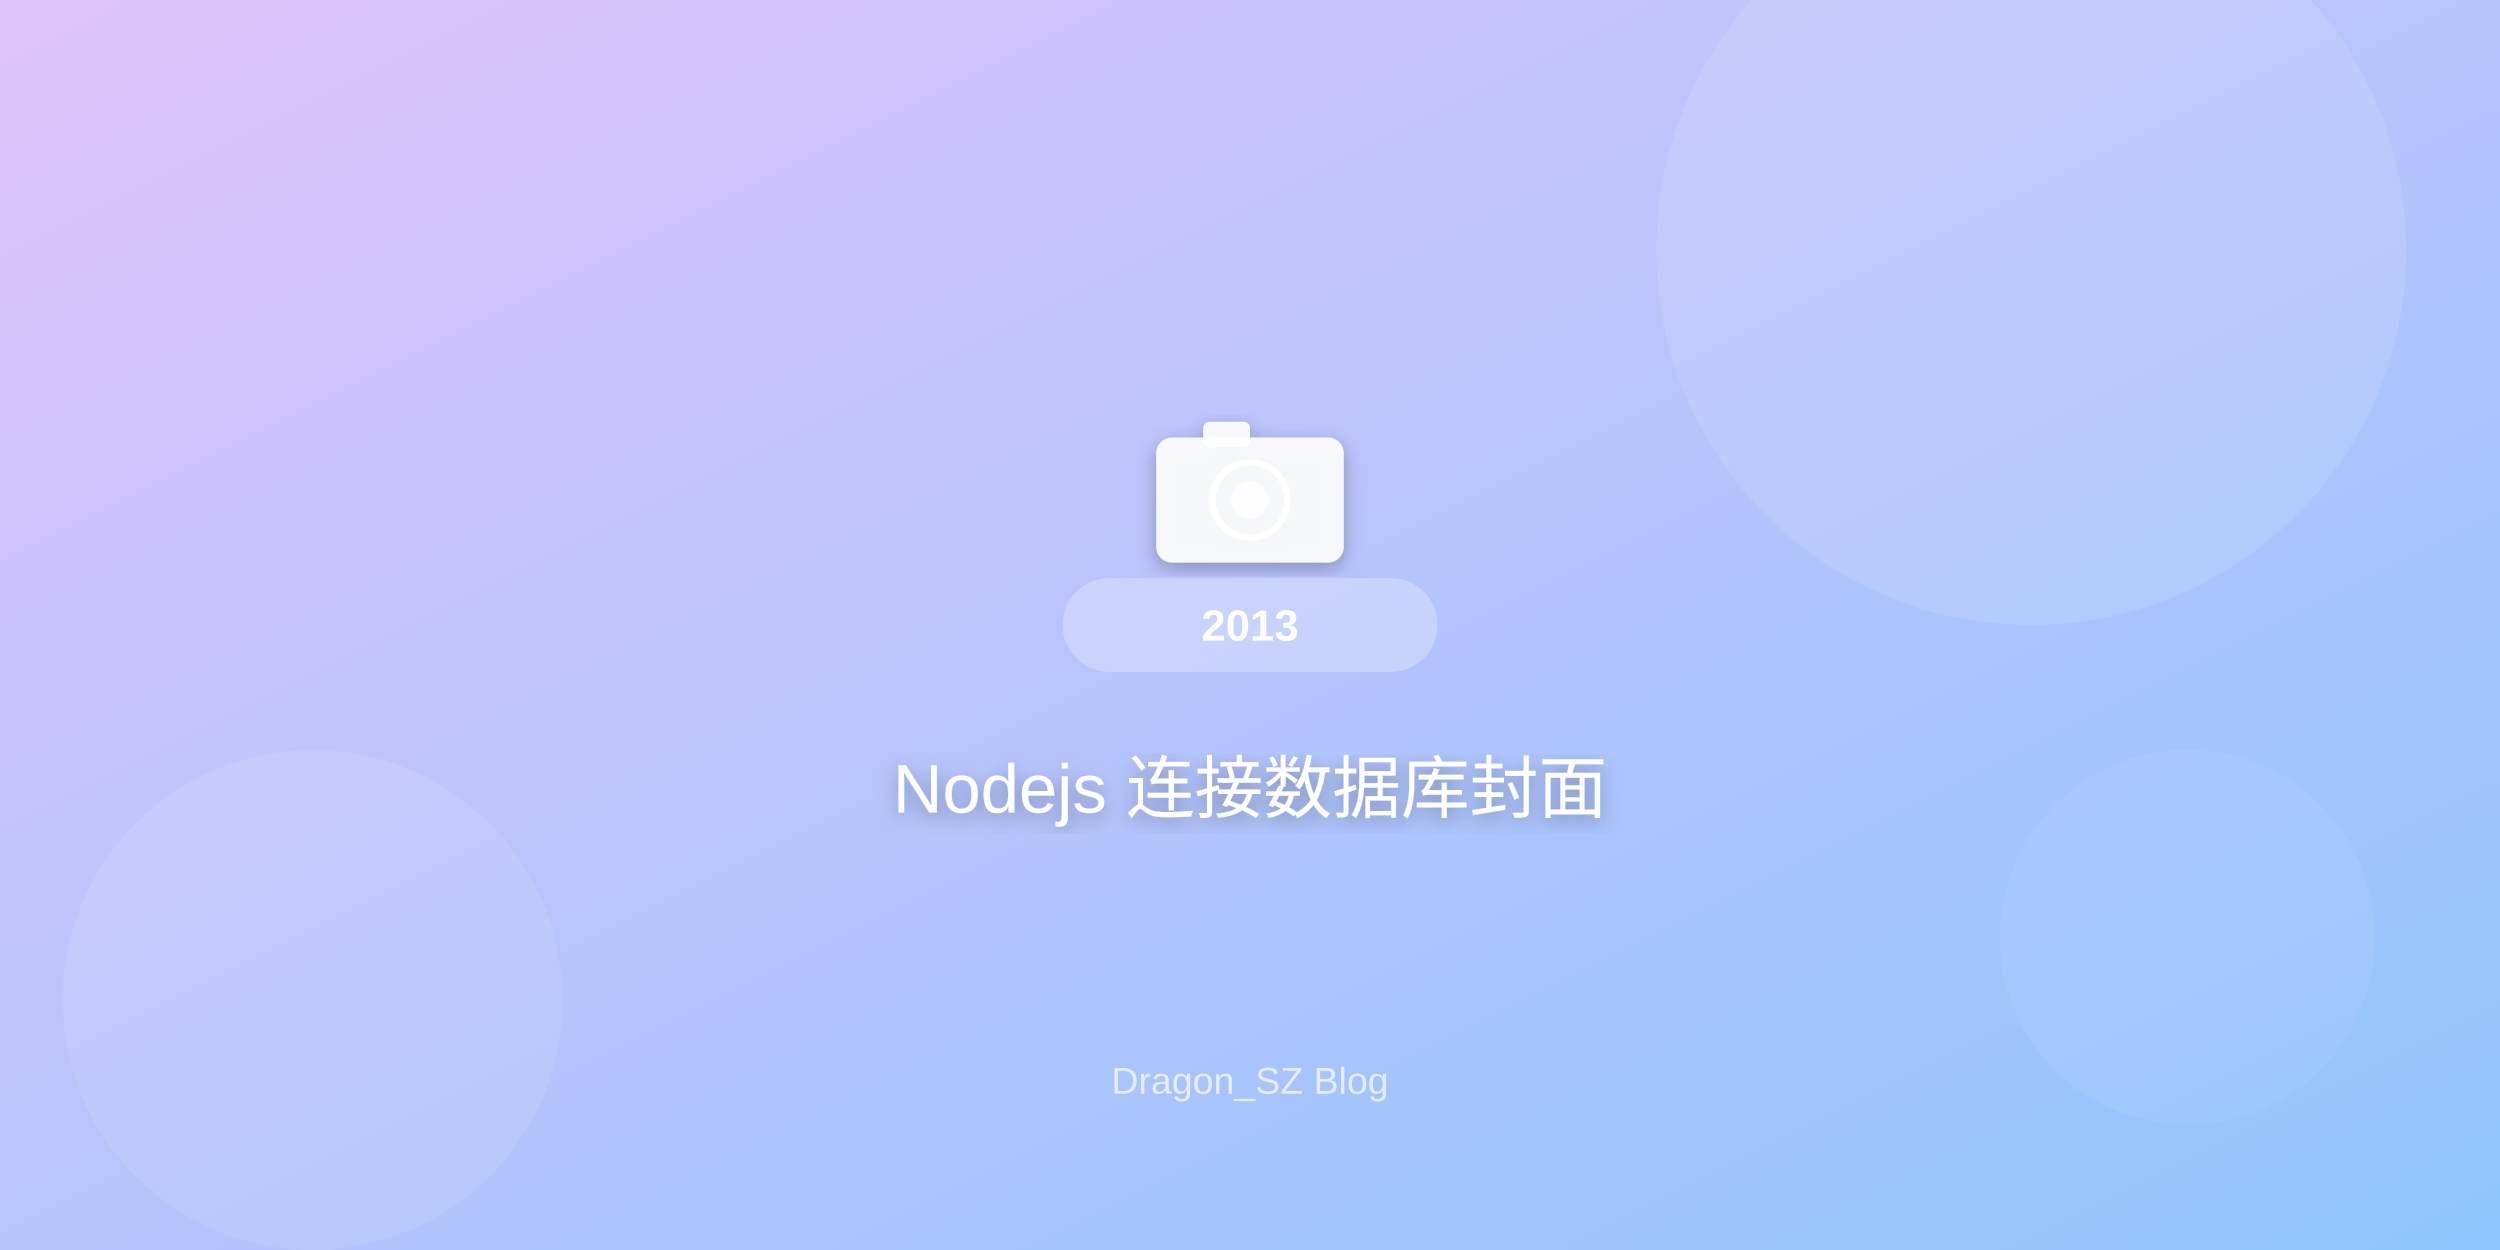
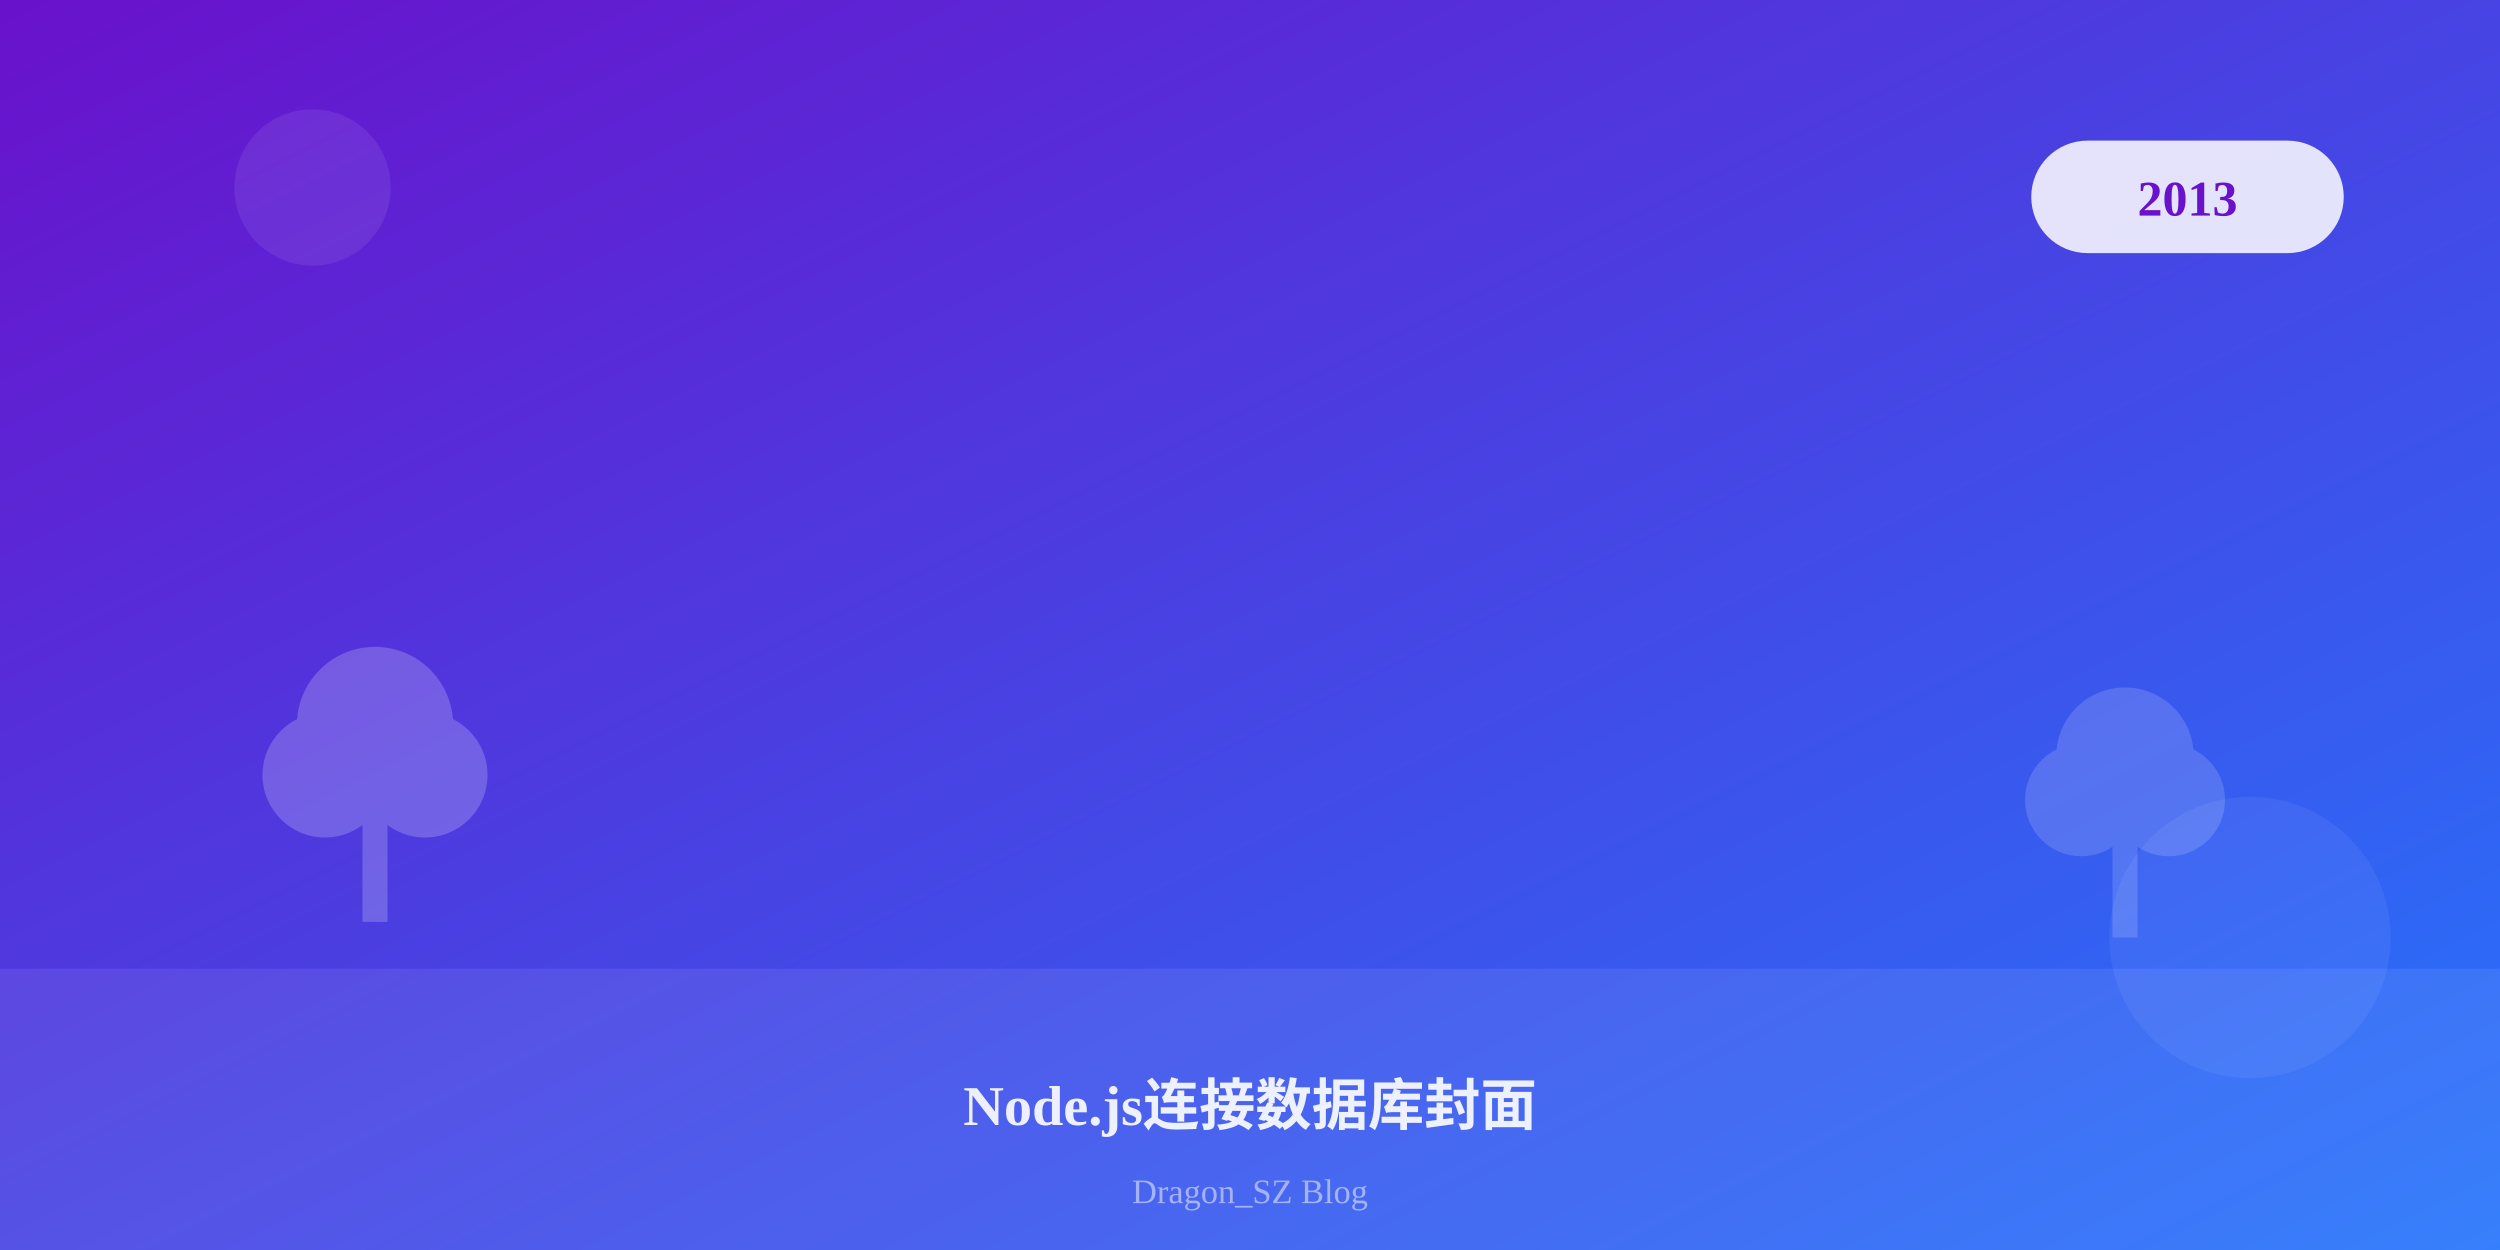
- <svg xmlns="http://www.w3.org/2000/svg" width="800" height="400" viewBox="0 0 800 400">
+ <svg xmlns="http://www.w3.org/2000/svg" viewBox="0 0 800 400" width="100%" height="100%">
  <defs>
-     <linearGradient id="grad" x1="0%" y1="0%" x2="100%" y2="100%">
-       <stop offset="0%" style="stop-color:#e0c3fc;stop-opacity:1" />
-       <stop offset="100%" style="stop-color:#8ec5fc;stop-opacity:1" />
+     <linearGradient id="bg" x1="0%" y1="0%" x2="100%" y2="100%">
+       <stop offset="0%" style="stop-color:#6a11cb;stop-opacity:1" />
+       <stop offset="100%" style="stop-color:#2575fc;stop-opacity:1" />
    </linearGradient>
-     <filter id="shadow">
-       <feDropShadow dx="0" dy="2" stdDeviation="3" flood-opacity="0.3" />
-     </filter>
  </defs>
-   <rect width="800" height="400" fill="url(#grad)" rx="0" />
-   <circle cx="650" cy="80" r="120" fill="white" opacity="0.1" />
-   <circle cx="100" cy="320" r="80" fill="white" opacity="0.08" />
-   <circle cx="700" cy="300" r="60" fill="white" opacity="0.06" />
-   <g transform="translate(360, 120)" filter="url(#shadow)">
-     <rect x="10" y="20" width="60" height="40" rx="5" fill="white" opacity="0.9" />
-     <circle cx="40" cy="40" r="12" fill="none" stroke="white" stroke-width="2" opacity="0.9" />
-     <circle cx="40" cy="40" r="6" fill="white" opacity="0.7" />
-     <rect x="25" y="15" width="15" height="8" rx="2" fill="white" opacity="0.9" />
+   <rect width="800" height="400" fill="url(#bg)" />
+   <g transform="translate(120, 240)" opacity="0.2">
+     <rect x="-4" y="0" width="8" height="55" fill="white" />
+     <circle cx="0" cy="-8" r="25" fill="white" />
+     <circle cx="-16" cy="8" r="20" fill="white" />
+     <circle cx="16" cy="8" r="20" fill="white" />
  </g>
-   <rect x="340" y="185" width="120" height="30" rx="15" fill="white" opacity="0.25" />
-   <text x="400" y="205" font-family="Arial, sans-serif" font-size="14" fill="white" text-anchor="middle" font-weight="bold">2013</text>
-   <text x="400" y="260" font-family="Arial, sans-serif" font-size="22" fill="white" text-anchor="middle" filter="url(#shadow)">Nodejs 连接数据库封面</text>
-   <text x="400" y="350" font-family="Arial, sans-serif" font-size="12" fill="white" text-anchor="middle" opacity="0.7">Dragon_SZ Blog</text>
+   <g transform="translate(680, 250)" opacity="0.15">
+     <rect x="-4" y="0" width="8" height="50" fill="white" />
+     <circle cx="0" cy="-8" r="22" fill="white" />
+     <circle cx="-14" cy="6" r="18" fill="white" />
+     <circle cx="14" cy="6" r="18" fill="white" />
+   </g>
+   <circle cx="100" cy="60" r="25" fill="white" opacity="0.08" />
+   <circle cx="720" cy="300" r="45" fill="white" opacity="0.06" />
+   <rect x="0" y="310" width="800" height="90" fill="white" opacity="0.08" />
+   <g transform="translate(650, 45)">
+     <rect width="100" height="36" rx="18" fill="white" opacity="0.85" />
+     <text x="50" y="24" text-anchor="middle" font-size="16" font-weight="bold" fill="#6a11cb">2013</text>
+   </g>
+   <text x="400" y="360" text-anchor="middle" font-size="18" font-weight="bold" fill="white" opacity="0.9">Node.js连接数据库封面</text>
+   <text x="400" y="385" text-anchor="middle" font-size="11" fill="white" opacity="0.5">Dragon_SZ Blog</text>
</svg>
